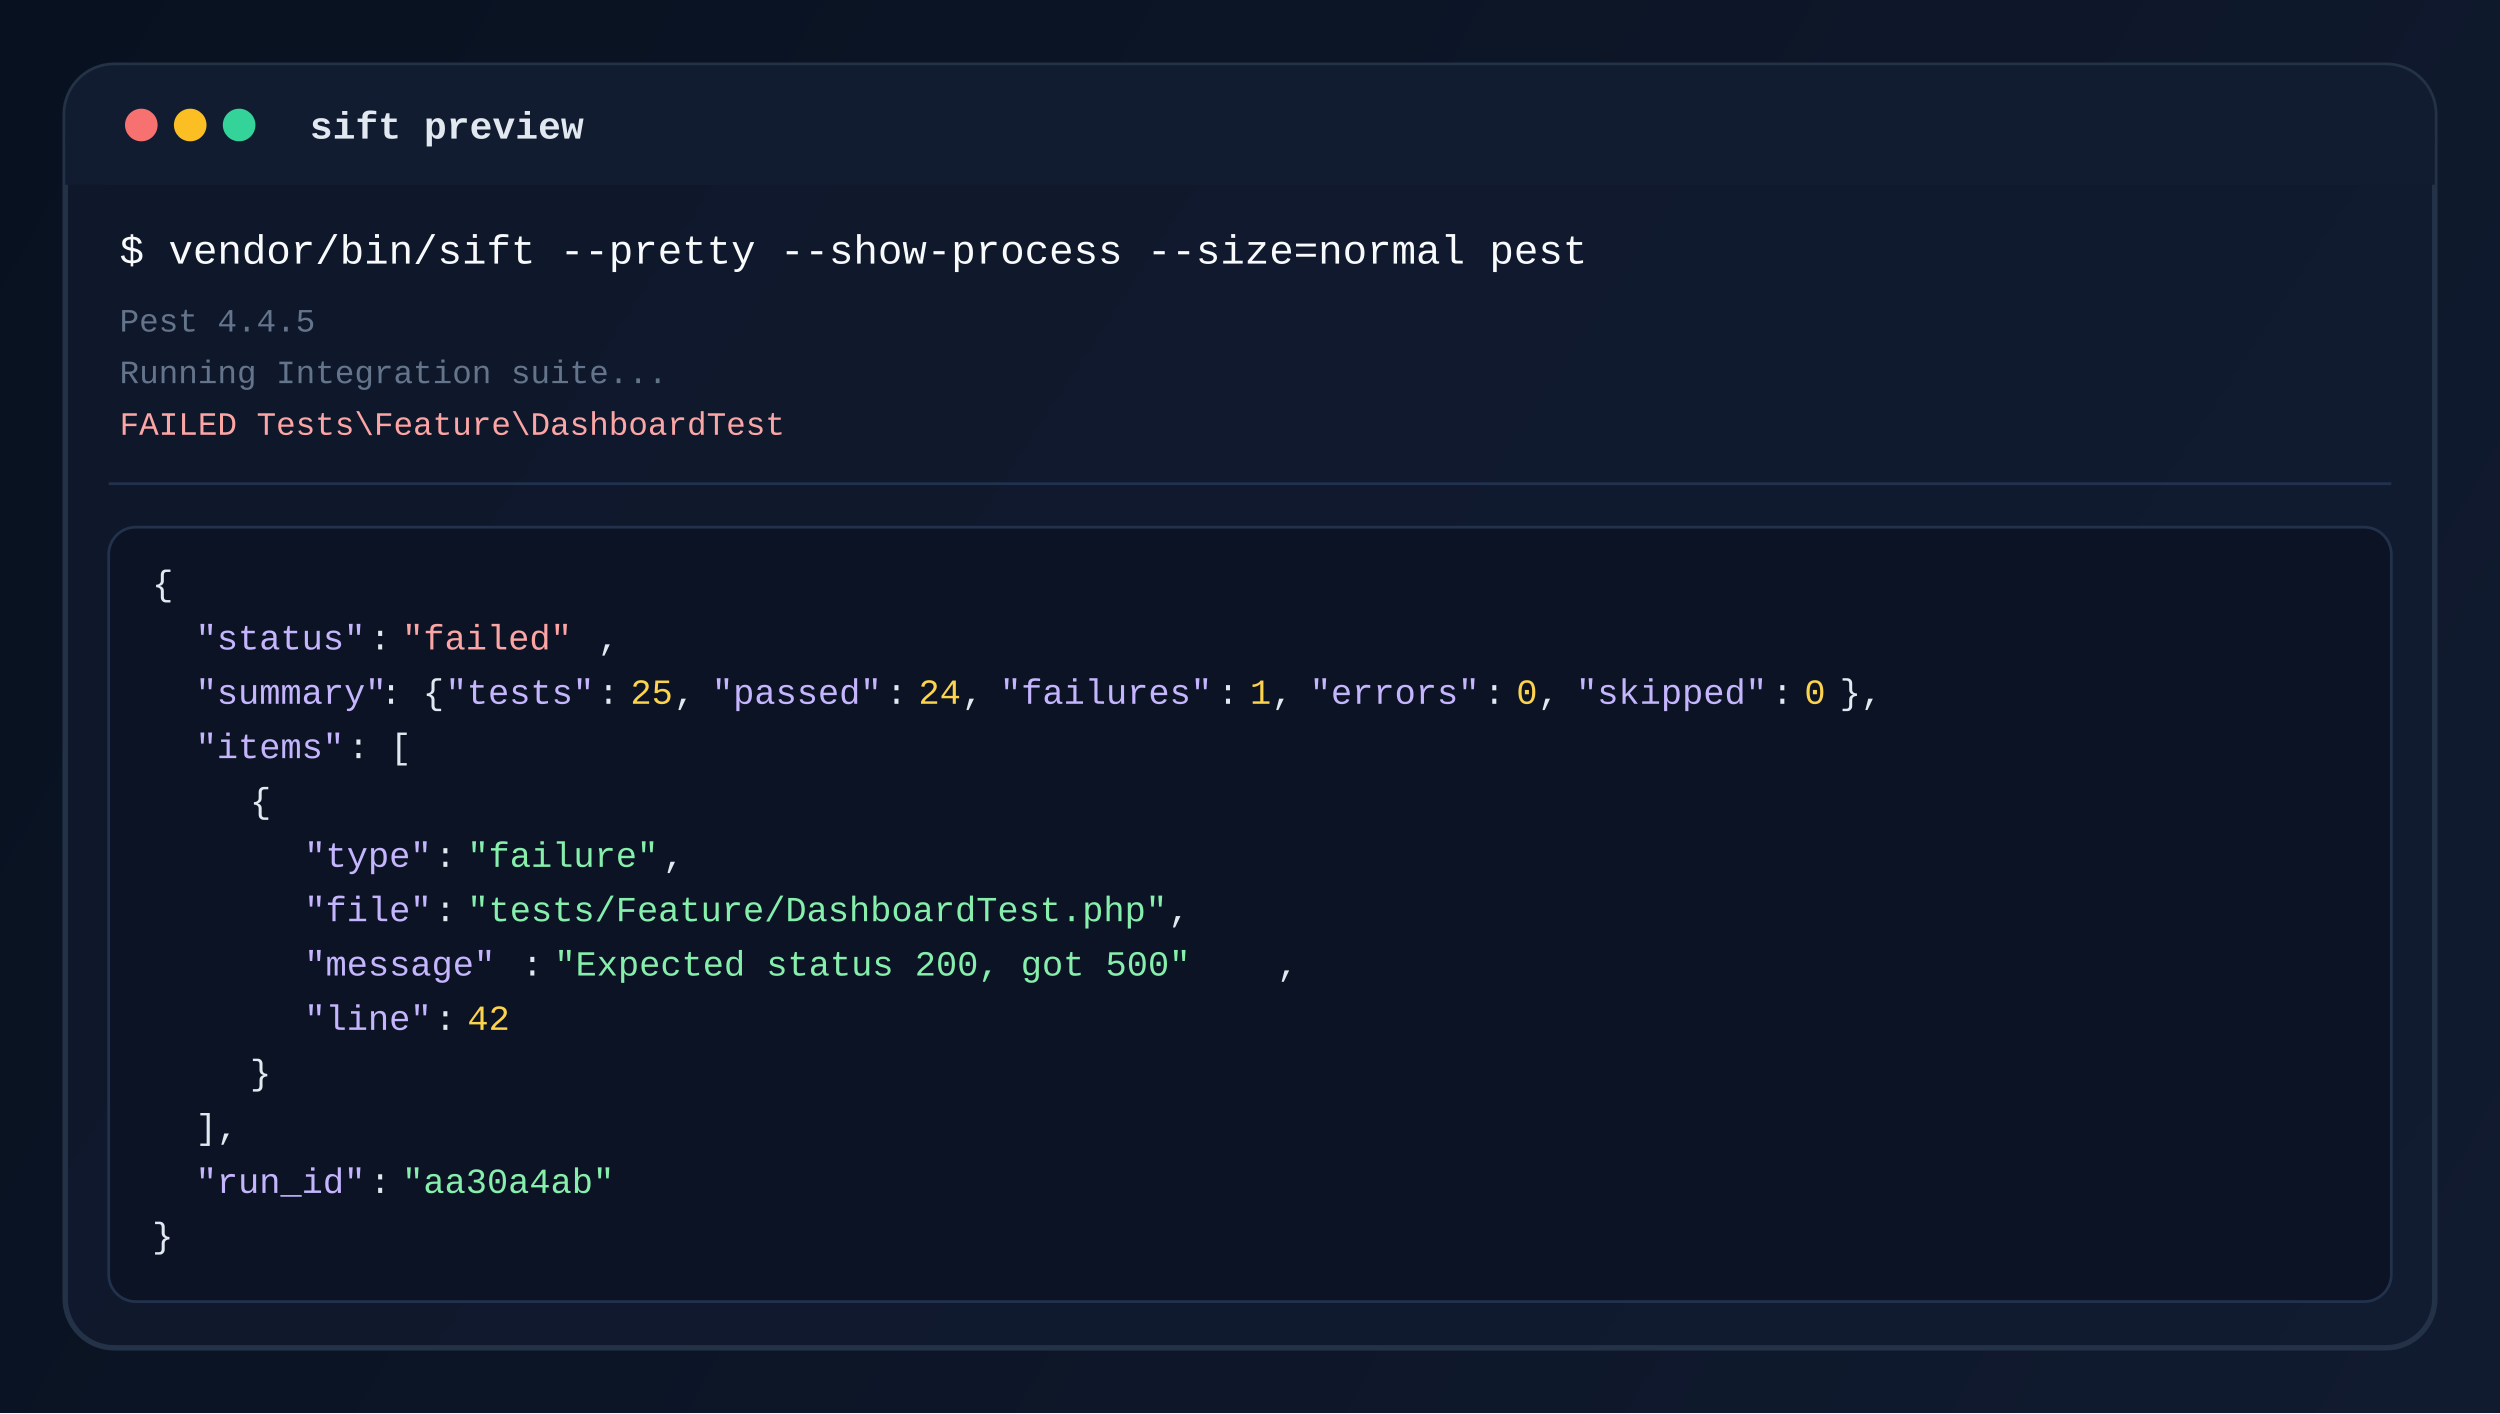
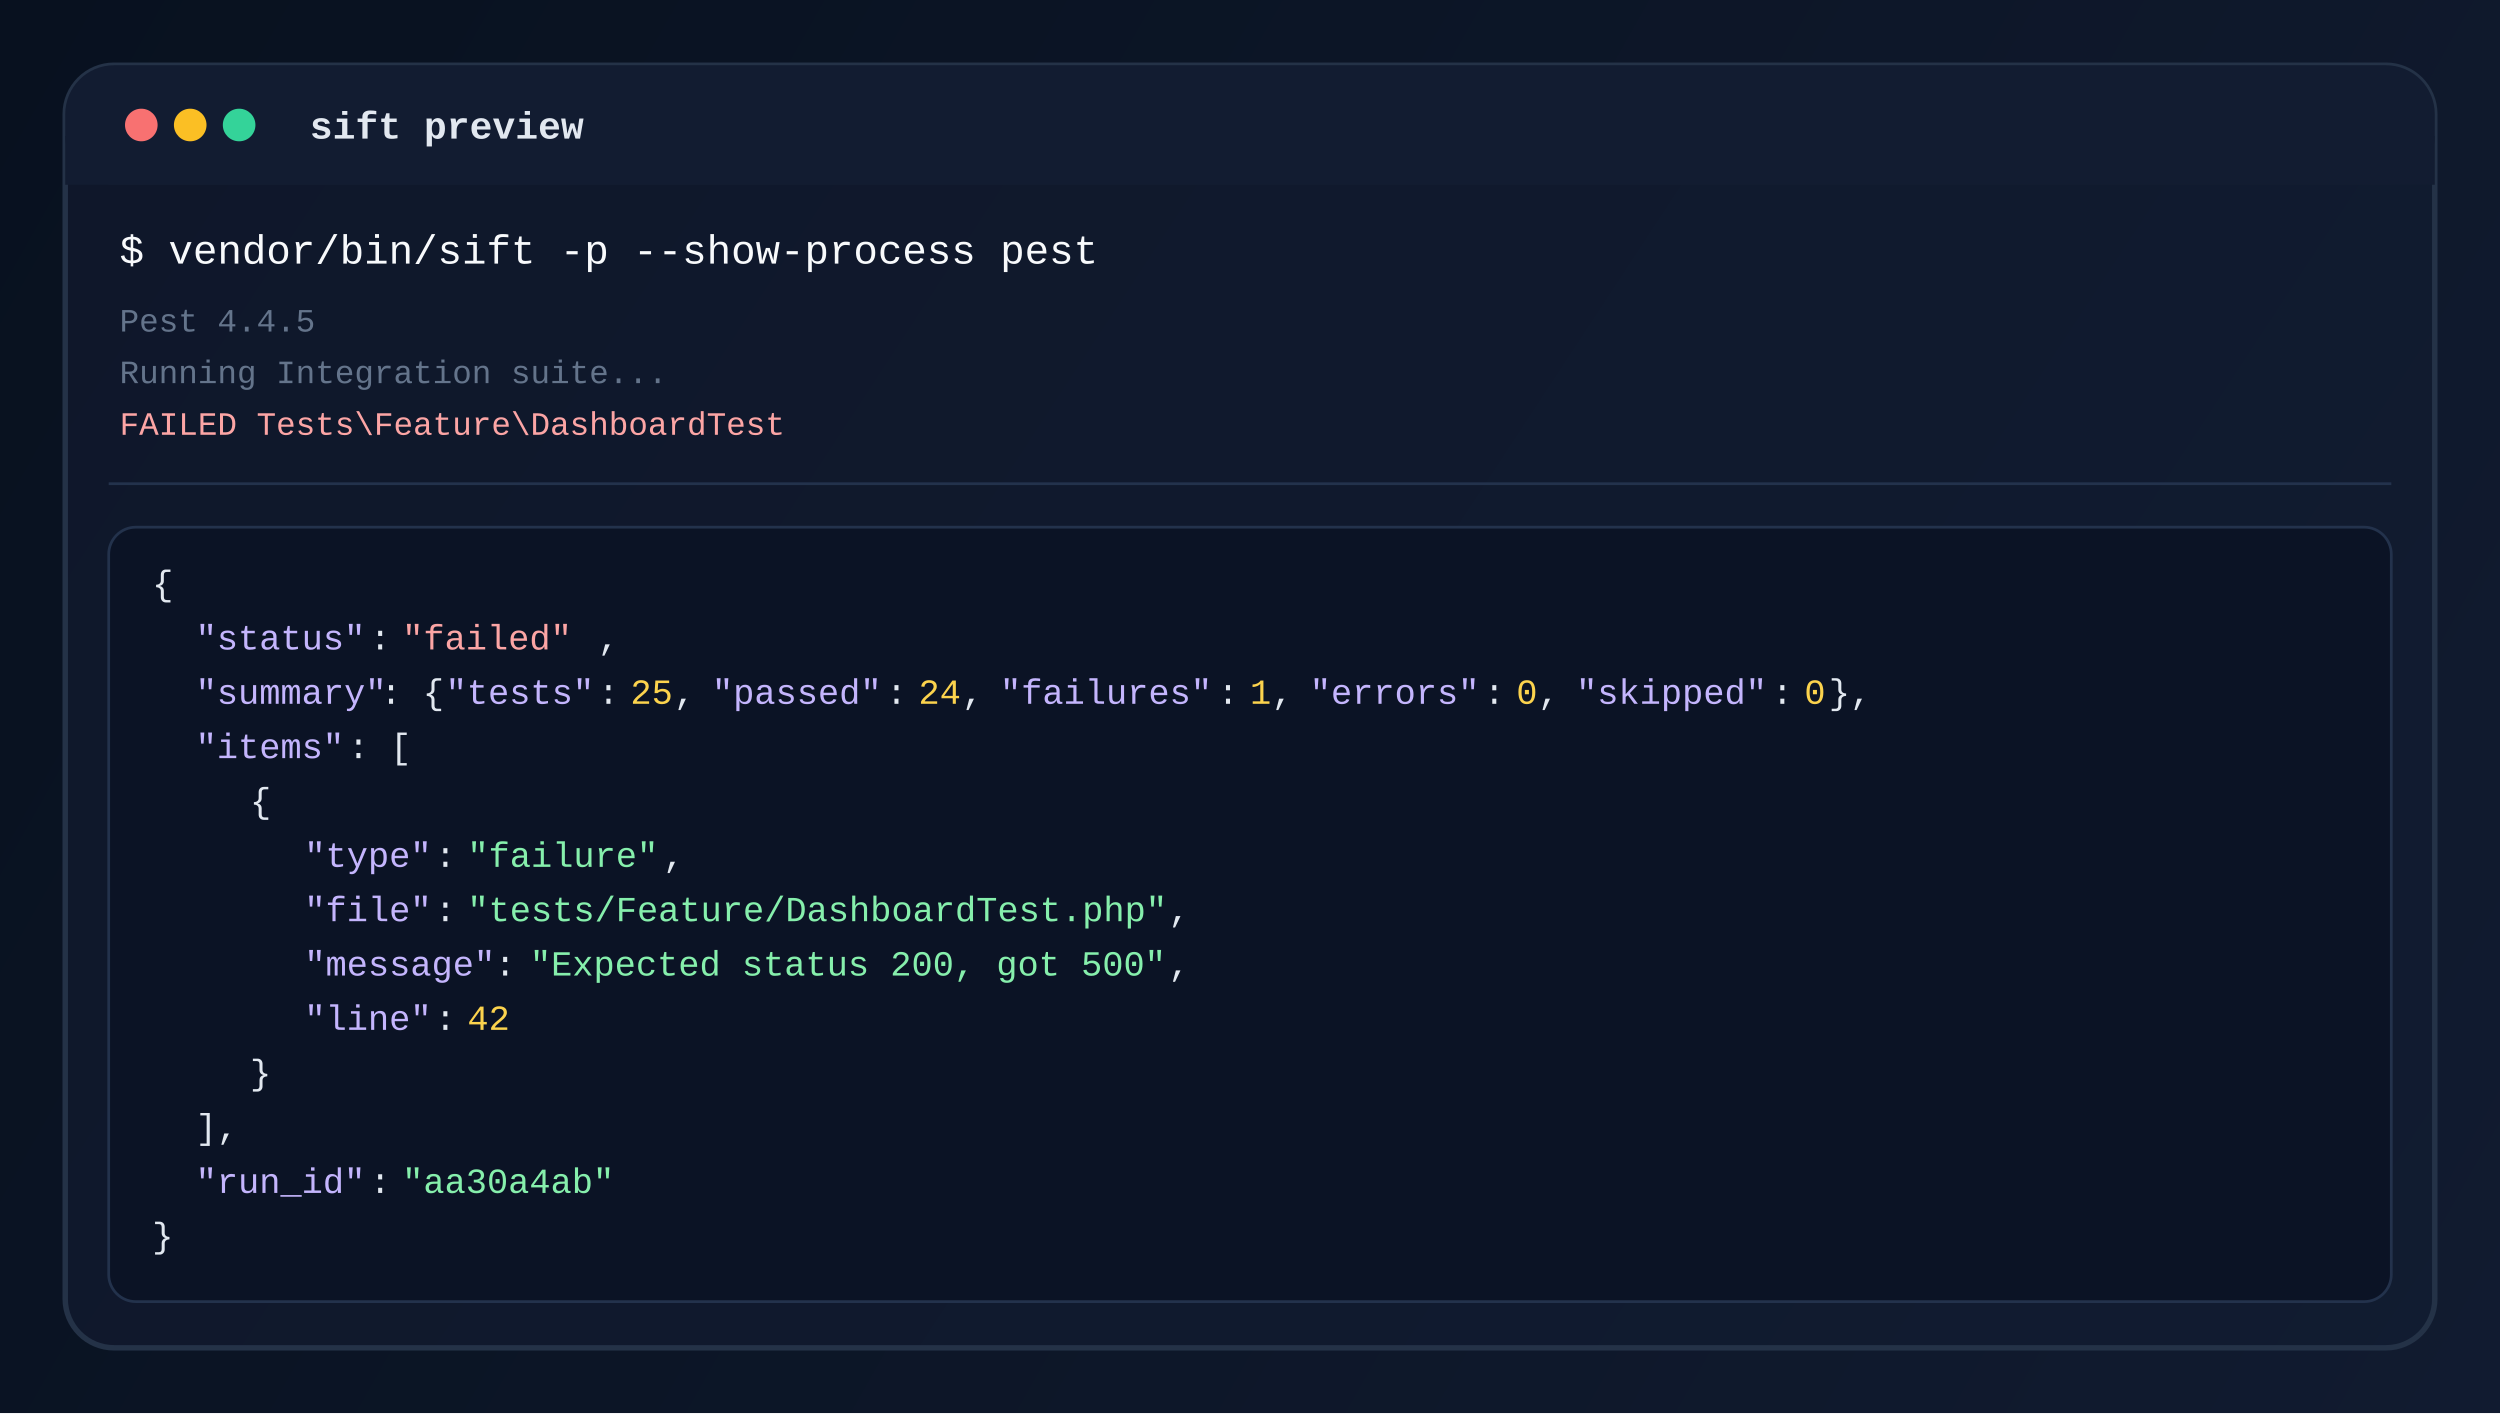
<svg xmlns="http://www.w3.org/2000/svg" viewBox="0 0 920 520" role="img" aria-labelledby="title desc">
  <defs>
    <linearGradient id="bg" x1="0" y1="0" x2="920" y2="520" gradientUnits="userSpaceOnUse">
      <stop offset="0" stop-color="#08111f" />
      <stop offset="1" stop-color="#111b30" />
    </linearGradient>
    <linearGradient id="panel" x1="24" y1="24" x2="896" y2="596" gradientUnits="userSpaceOnUse">
      <stop offset="0" stop-color="#0f172a" />
      <stop offset="1" stop-color="#111c31" />
    </linearGradient>
  </defs>
  <rect width="920" height="520" fill="url(#bg)" />
  <rect x="24" y="24" width="872" height="472" rx="18" fill="url(#panel)" stroke="#243247" stroke-width="2" />
  <rect x="24" y="24" width="872" height="44" rx="18" fill="#121c31" />
  <rect x="24" y="50" width="872" height="18" fill="#121c31" />
  <circle cx="52" cy="46" r="6" fill="#f87171" />
  <circle cx="70" cy="46" r="6" fill="#fbbf24" />
  <circle cx="88" cy="46" r="6" fill="#34d399" />
  <text x="114" y="51" fill="#e2e8f0" font-family="'Courier New', monospace" font-size="14" font-weight="700">sift preview</text>
-   <text x="44" y="97" fill="#f8fafc" font-family="'Courier New', monospace" font-size="15">$ vendor/bin/sift --pretty --show-process --size=normal pest</text>
+   <text x="44" y="97" fill="#f8fafc" font-family="'Courier New', monospace" font-size="15">$ vendor/bin/sift -p --show-process pest</text>
  <text x="44" y="122" fill="#64748b" font-family="'Courier New', monospace" font-size="12">Pest 4.4.5</text>
  <text x="44" y="141" fill="#64748b" font-family="'Courier New', monospace" font-size="12">Running Integration suite...</text>
  <text x="44" y="160" fill="#fca5a5" font-family="'Courier New', monospace" font-size="12">FAILED Tests\Feature\DashboardTest</text>
  <line x1="40" y1="178" x2="880" y2="178" stroke="#23324c" stroke-width="1" />
  <rect x="40" y="194" width="840" height="285" rx="10" fill="#0b1325" stroke="#23324c" />
  <text x="56" y="219" fill="#e2e8f0" font-family="'Courier New', monospace" font-size="13">{</text>
  <text x="72" y="239" fill="#c4b5fd" font-family="'Courier New', monospace" font-size="13">"status"</text>
  <text x="136" y="239" fill="#e2e8f0" font-family="'Courier New', monospace" font-size="13">:</text>
  <text x="148" y="239" fill="#fca5a5" font-family="'Courier New', monospace" font-size="13">"failed"</text>
  <text x="220" y="239" fill="#e2e8f0" font-family="'Courier New', monospace" font-size="13">,</text>
  <text x="72" y="259" fill="#c4b5fd" font-family="'Courier New', monospace" font-size="13">"summary"</text>
  <text x="140" y="259" fill="#e2e8f0" font-family="'Courier New', monospace" font-size="13">: {</text>
  <text x="164" y="259" fill="#c4b5fd" font-family="'Courier New', monospace" font-size="13">"tests"</text>
  <text x="220" y="259" fill="#e2e8f0" font-family="'Courier New', monospace" font-size="13">:</text>
  <text x="232" y="259" fill="#fcd34d" font-family="'Courier New', monospace" font-size="13">25</text>
  <text x="248" y="259" fill="#e2e8f0" font-family="'Courier New', monospace" font-size="13">,</text>
  <text x="262" y="259" fill="#c4b5fd" font-family="'Courier New', monospace" font-size="13">"passed"</text>
  <text x="326" y="259" fill="#e2e8f0" font-family="'Courier New', monospace" font-size="13">:</text>
  <text x="338" y="259" fill="#fcd34d" font-family="'Courier New', monospace" font-size="13">24</text>
  <text x="354" y="259" fill="#e2e8f0" font-family="'Courier New', monospace" font-size="13">,</text>
  <text x="368" y="259" fill="#c4b5fd" font-family="'Courier New', monospace" font-size="13">"failures"</text>
  <text x="448" y="259" fill="#e2e8f0" font-family="'Courier New', monospace" font-size="13">:</text>
  <text x="460" y="259" fill="#fcd34d" font-family="'Courier New', monospace" font-size="13">1</text>
  <text x="468" y="259" fill="#e2e8f0" font-family="'Courier New', monospace" font-size="13">,</text>
  <text x="482" y="259" fill="#c4b5fd" font-family="'Courier New', monospace" font-size="13">"errors"</text>
  <text x="546" y="259" fill="#e2e8f0" font-family="'Courier New', monospace" font-size="13">:</text>
  <text x="558" y="259" fill="#fcd34d" font-family="'Courier New', monospace" font-size="13">0</text>
  <text x="566" y="259" fill="#e2e8f0" font-family="'Courier New', monospace" font-size="13">,</text>
  <text x="580" y="259" fill="#c4b5fd" font-family="'Courier New', monospace" font-size="13">"skipped"</text>
  <text x="652" y="259" fill="#e2e8f0" font-family="'Courier New', monospace" font-size="13">:</text>
  <text x="664" y="259" fill="#fcd34d" font-family="'Courier New', monospace" font-size="13">0</text>
-   <text x="677" y="259" fill="#e2e8f0" font-family="'Courier New', monospace" font-size="13"> },</text>
+   <text x="673" y="259" fill="#e2e8f0" font-family="'Courier New', monospace" font-size="13">},</text>
  <text x="72" y="279" fill="#c4b5fd" font-family="'Courier New', monospace" font-size="13">"items"</text>
  <text x="128" y="279" fill="#e2e8f0" font-family="'Courier New', monospace" font-size="13">: [</text>
  <text x="92" y="299" fill="#e2e8f0" font-family="'Courier New', monospace" font-size="13">{</text>
  <text x="112" y="319" fill="#c4b5fd" font-family="'Courier New', monospace" font-size="13">"type"</text>
  <text x="160" y="319" fill="#e2e8f0" font-family="'Courier New', monospace" font-size="13">:</text>
  <text x="172" y="319" fill="#86efac" font-family="'Courier New', monospace" font-size="13">"failure"</text>
  <text x="244" y="319" fill="#e2e8f0" font-family="'Courier New', monospace" font-size="13">,</text>
  <text x="112" y="339" fill="#c4b5fd" font-family="'Courier New', monospace" font-size="13">"file"</text>
  <text x="160" y="339" fill="#e2e8f0" font-family="'Courier New', monospace" font-size="13">:</text>
  <text x="172" y="339" fill="#86efac" font-family="'Courier New', monospace" font-size="13">"tests/Feature/DashboardTest.php"</text>
  <text x="430" y="339" fill="#e2e8f0" font-family="'Courier New', monospace" font-size="13">,</text>
  <text x="112" y="359" fill="#c4b5fd" font-family="'Courier New', monospace" font-size="13">"message"</text>
-   <text x="192" y="359" fill="#e2e8f0" font-family="'Courier New', monospace" font-size="13">:</text>
-   <text x="204" y="359" fill="#86efac" font-family="'Courier New', monospace" font-size="13">"Expected status 200, got 500"</text>
-   <text x="470" y="359" fill="#e2e8f0" font-family="'Courier New', monospace" font-size="13">,</text>
+   <text x="182" y="359" fill="#e2e8f0" font-family="'Courier New', monospace" font-size="13">:</text>
+   <text x="195" y="359" fill="#86efac" font-family="'Courier New', monospace" font-size="13">"Expected status 200, got 500"</text>
+   <text x="430" y="359" fill="#e2e8f0" font-family="'Courier New', monospace" font-size="13">,</text>
  <text x="112" y="379" fill="#c4b5fd" font-family="'Courier New', monospace" font-size="13">"line"</text>
  <text x="160" y="379" fill="#e2e8f0" font-family="'Courier New', monospace" font-size="13">:</text>
  <text x="172" y="379" fill="#fcd34d" font-family="'Courier New', monospace" font-size="13">42</text>
  <text x="92" y="399" fill="#e2e8f0" font-family="'Courier New', monospace" font-size="13">}</text>
  <text x="72" y="419" fill="#e2e8f0" font-family="'Courier New', monospace" font-size="13">],</text>
  <text x="72" y="439" fill="#c4b5fd" font-family="'Courier New', monospace" font-size="13">"run_id"</text>
  <text x="136" y="439" fill="#e2e8f0" font-family="'Courier New', monospace" font-size="13">:</text>
  <text x="148" y="439" fill="#86efac" font-family="'Courier New', monospace" font-size="13">"aa30a4ab"</text>
  <text x="56" y="459" fill="#e2e8f0" font-family="'Courier New', monospace" font-size="13">}</text>
</svg>
